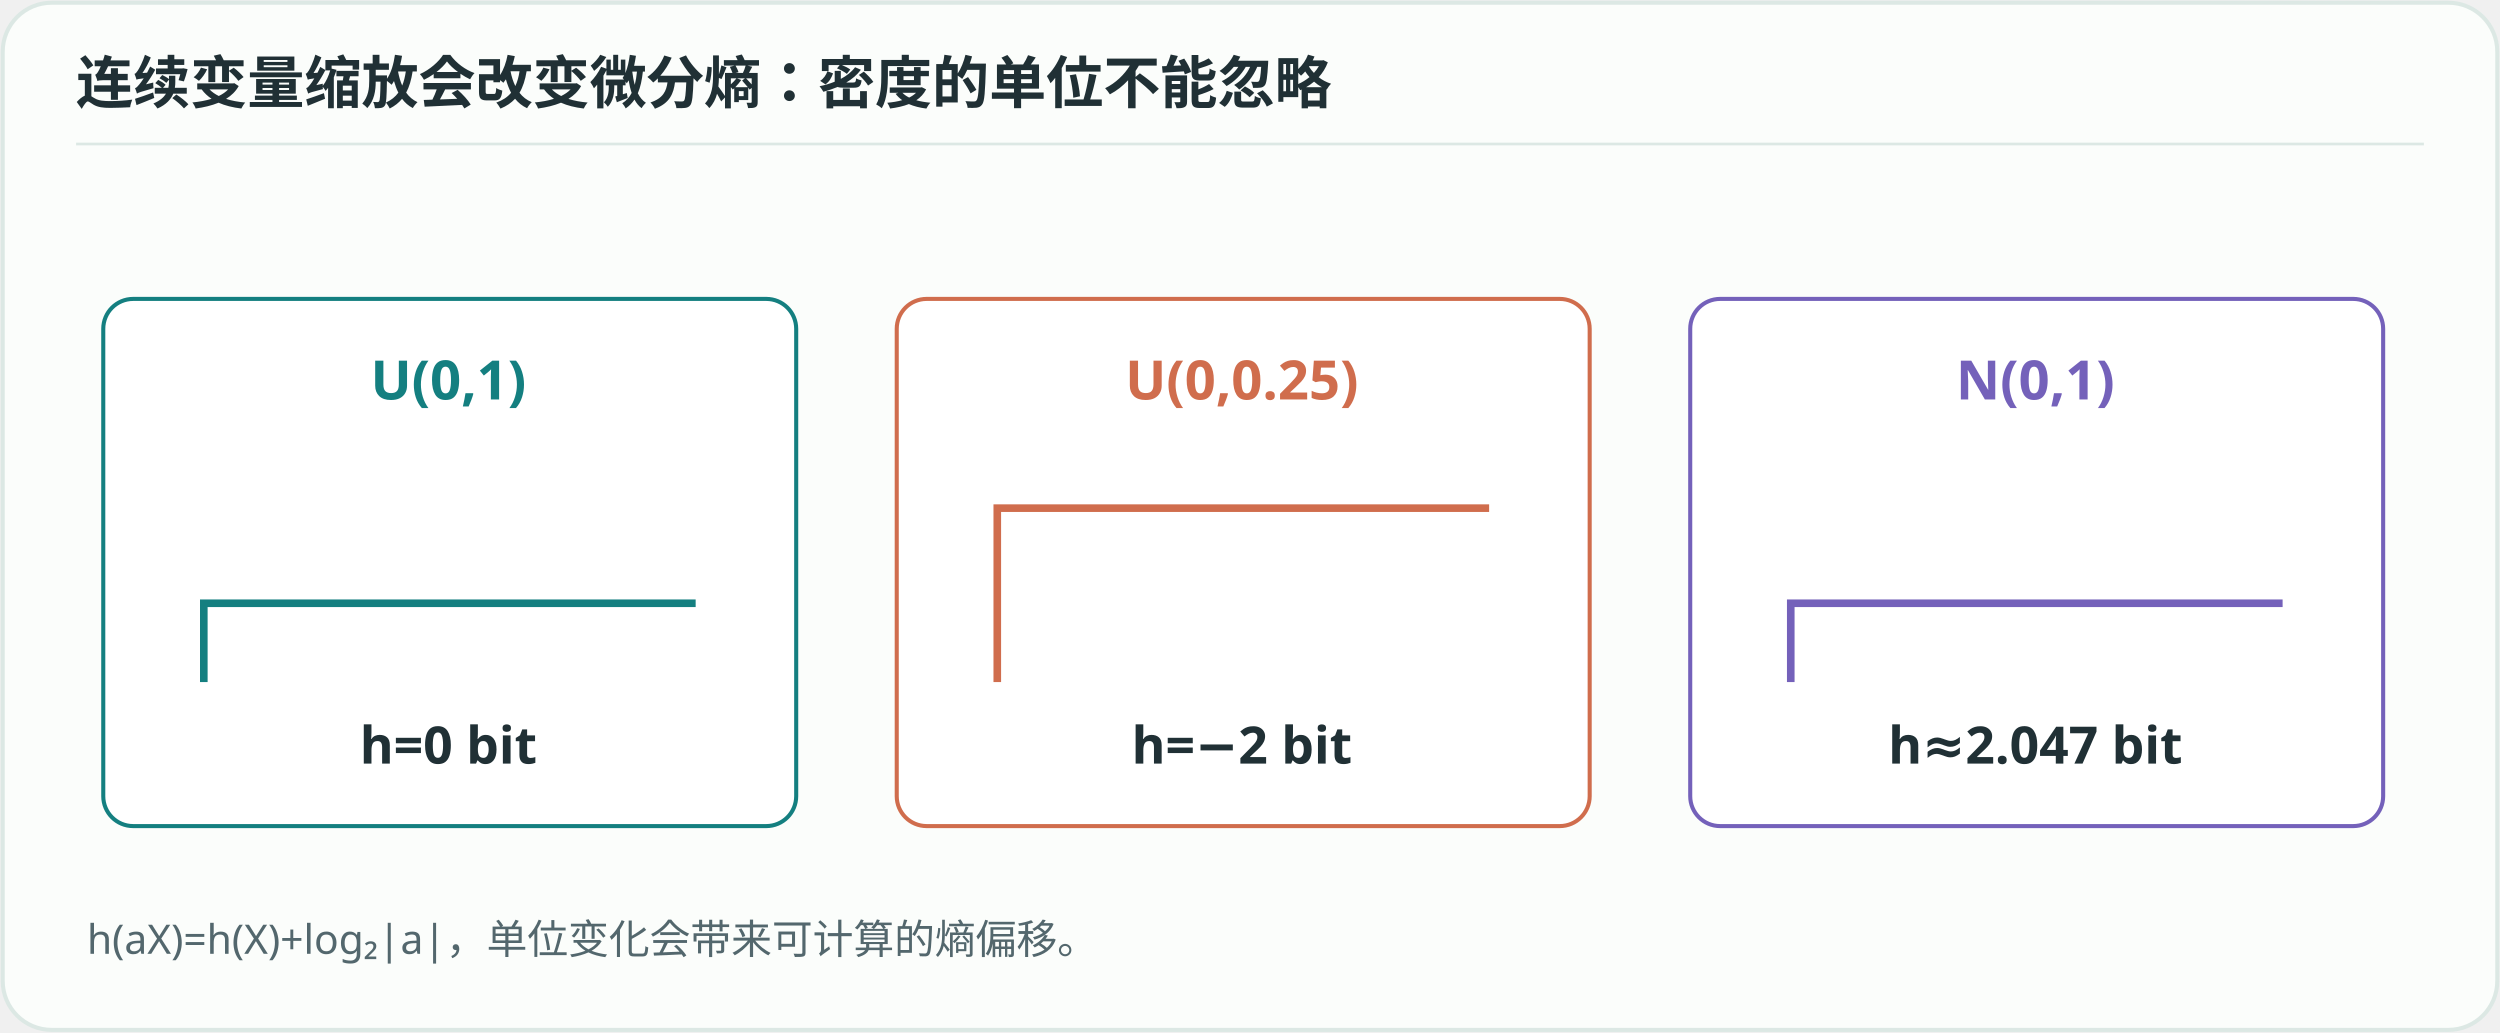
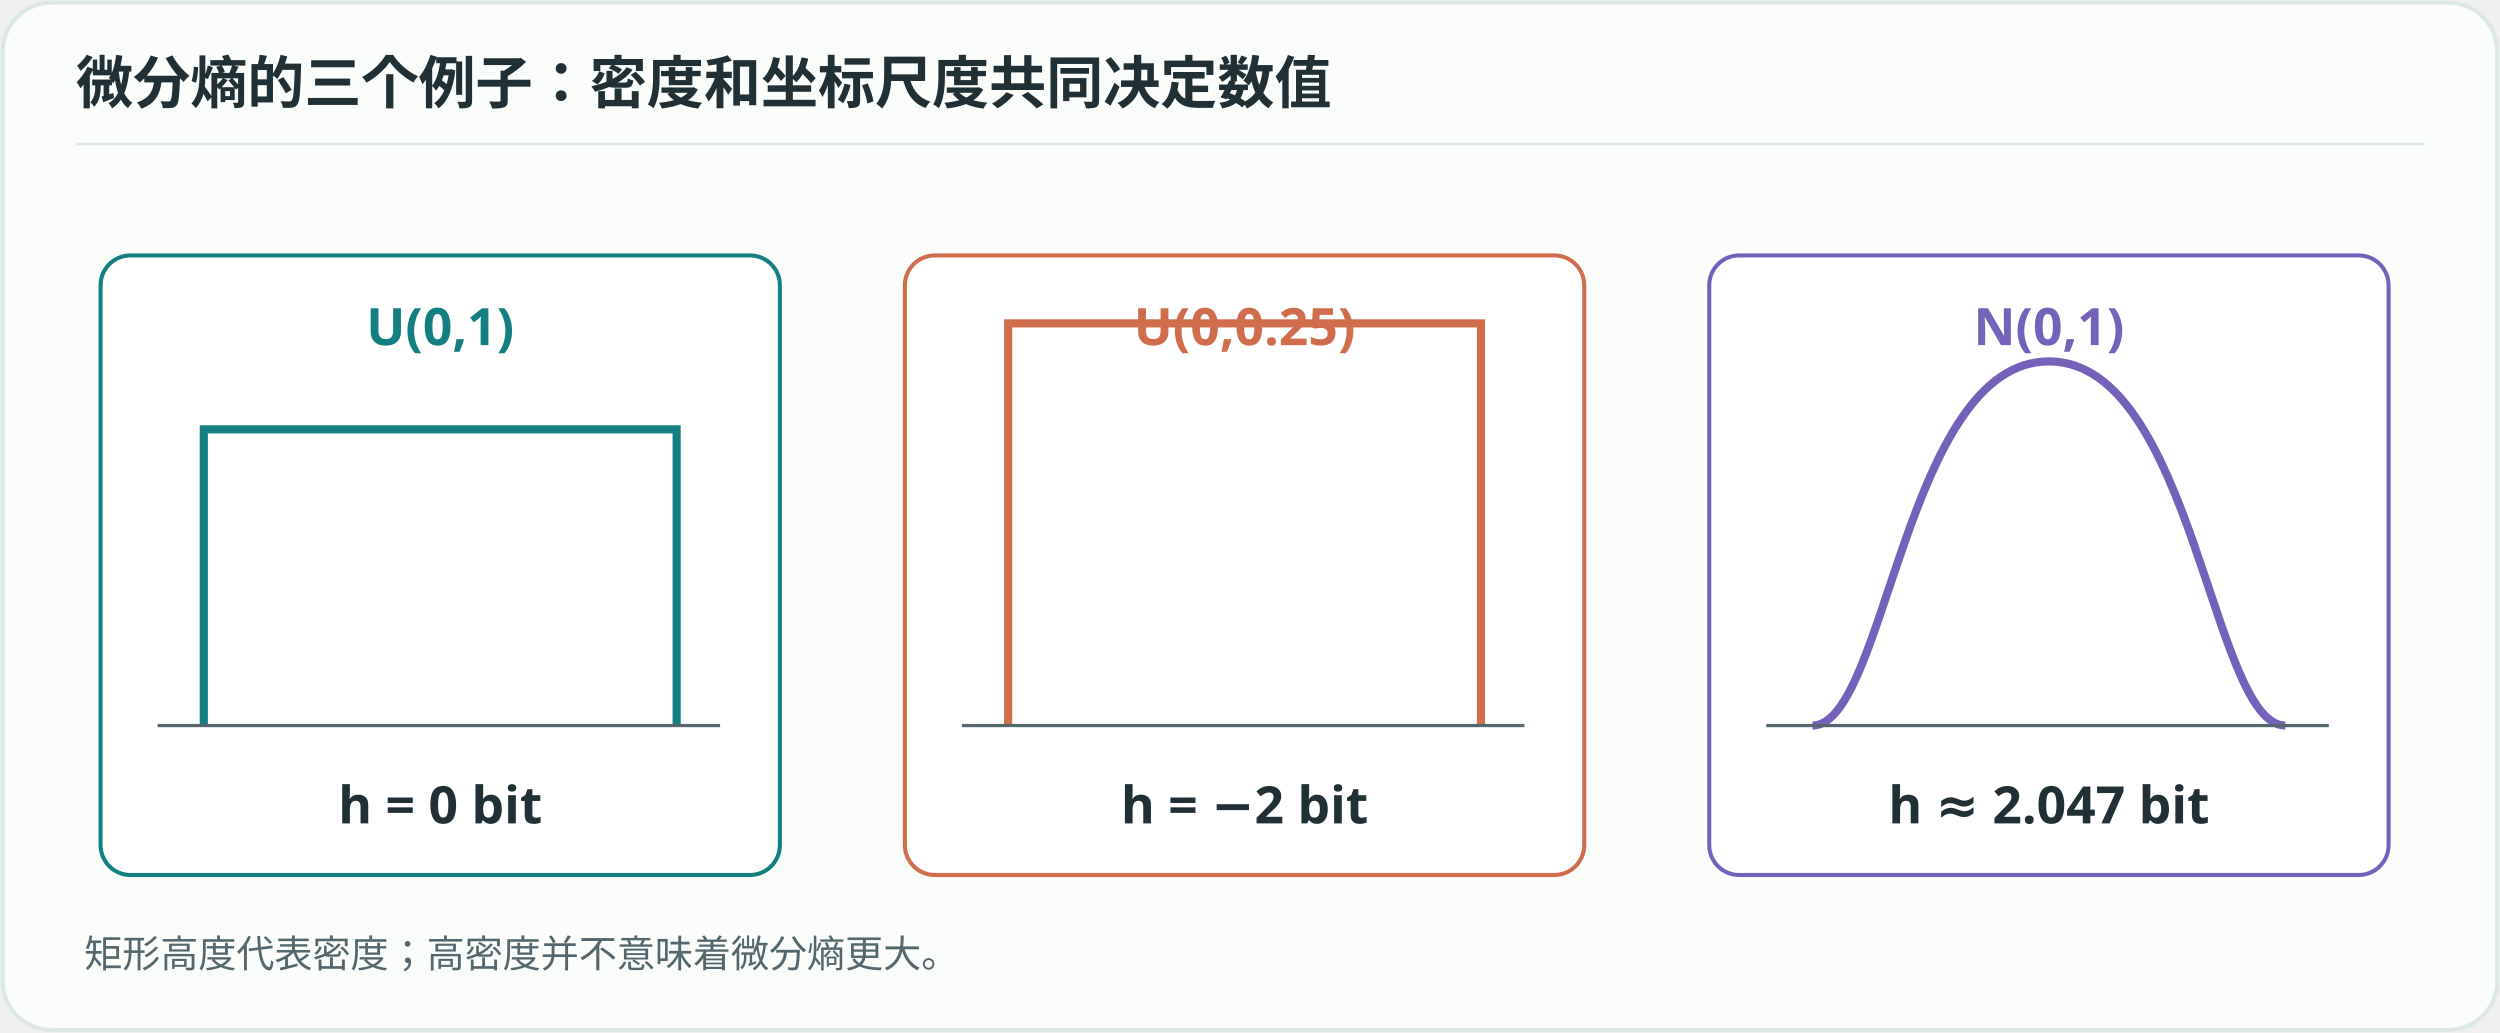
<svg xmlns="http://www.w3.org/2000/svg" role="img" aria-labelledby="diff20a-title diff20a-desc" viewBox="0 0 920 380">
  <rect x="1" y="1" width="918" height="378" rx="18" fill="#fbfdfb" stroke="#dce8e4" stroke-width="1.5" />
-   <text x="28" y="38" font-family="system-ui,'PingFang SC',sans-serif" font-size="21" font-weight="750" text-anchor="start" fill="#203035">连续变量缩放会改变微分熵：密度的单位不能忽略</text>
+   <text x="28" y="38" font-family="system-ui,'PingFang SC',sans-serif" font-size="21" font-weight="750" text-anchor="start" fill="#203035">微分熵的三个例子：密度和坐标尺度共同决定数值</text>
  <path d="M28 53H892" fill="none" stroke="#dce8e4" stroke-width="1" />
-   <rect x="38" y="110" width="255" height="194" rx="11" fill="white" stroke="#147f80" stroke-width="1.5" />
-   <text x="165" y="147" font-family="system-ui,'PingFang SC',sans-serif" font-size="20" font-weight="750" text-anchor="middle" fill="#147f80">U(0,1)</text>
-   <path d="M75 251V222H256" fill="none" stroke="#147f80" stroke-width="2.8" />
-   <text x="165" y="281" font-family="system-ui,'PingFang SC',sans-serif" font-size="19" font-weight="750" text-anchor="middle" fill="#203035">h=0 bit</text>
-   <rect x="330" y="110" width="255" height="194" rx="11" fill="white" stroke="#d06d4d" stroke-width="1.5" />
-   <text x="457" y="147" font-family="system-ui,'PingFang SC',sans-serif" font-size="20" font-weight="750" text-anchor="middle" fill="#d06d4d">U(0,0.25)</text>
-   <path d="M367 251V187H548" fill="none" stroke="#d06d4d" stroke-width="2.8" />
-   <text x="457" y="281" font-family="system-ui,'PingFang SC',sans-serif" font-size="19" font-weight="750" text-anchor="middle" fill="#203035">h=−2 bit</text>
-   <rect x="622" y="110" width="255" height="194" rx="11" fill="white" stroke="#7461ba" stroke-width="1.5" />
-   <text x="749" y="147" font-family="system-ui,'PingFang SC',sans-serif" font-size="20" font-weight="750" text-anchor="middle" fill="#7461ba">N(0,1)</text>
-   <path d="M659 251V222H840" fill="none" stroke="#7461ba" stroke-width="2.8" />
-   <text x="749" y="281" font-family="system-ui,'PingFang SC',sans-serif" font-size="19" font-weight="750" text-anchor="middle" fill="#203035">h≈2.047 bit</text>
-   <text x="32" y="351" font-family="system-ui,'PingFang SC',sans-serif" font-size="15" font-weight="500" text-anchor="start" fill="#53676d">h(aX)=h(X)+log₂|a|，单位变化会带来可计算的熵偏移。</text>
+   <rect x="37" y="94" width="250" height="228" rx="11" fill="white" stroke="#147f80" stroke-width="1.5" />
+   <rect x="333" y="94" width="250" height="228" rx="11" fill="white" stroke="#d06d4d" stroke-width="1.5" />
+   <rect x="629" y="94" width="250" height="228" rx="11" fill="white" stroke="#7461ba" stroke-width="1.5" />
+   <path d="M75 267V158H249V267" fill="none" stroke="#147f80" stroke-width="3" />
+   <path d="M371 267V119H545V267" fill="none" stroke="#d06d4d" stroke-width="3" />
+   <path d="M667 267C694 267 701 133 754 133C807 133 814 267 841 267" fill="none" stroke="#7461ba" stroke-width="3" />
+   <path d="M58 267H265M354 267H561M650 267H857" fill="none" stroke="#53676d" stroke-width="1.2" />
+   <text x="162" y="127" font-family="system-ui,'PingFang SC',sans-serif" font-size="19" font-weight="750" text-anchor="middle" fill="#147f80">U(0,1)</text>
+   <text x="458" y="127" font-family="system-ui,'PingFang SC',sans-serif" font-size="19" font-weight="750" text-anchor="middle" fill="#d06d4d">U(0,0.25)</text>
+   <text x="754" y="127" font-family="system-ui,'PingFang SC',sans-serif" font-size="19" font-weight="750" text-anchor="middle" fill="#7461ba">N(0,1)</text>
+   <text x="162" y="303" font-family="system-ui,'PingFang SC',sans-serif" font-size="19" font-weight="750" text-anchor="middle" fill="#203035">h = 0 bit</text>
+   <text x="458" y="303" font-family="system-ui,'PingFang SC',sans-serif" font-size="19" font-weight="750" text-anchor="middle" fill="#203035">h = −2 bit</text>
+   <text x="754" y="303" font-family="system-ui,'PingFang SC',sans-serif" font-size="19" font-weight="750" text-anchor="middle" fill="#203035">h ≈ 2.047 bit</text>
+   <text x="31" y="356" font-family="system-ui,'PingFang SC',sans-serif" font-size="14" font-weight="500" text-anchor="start" fill="#53676d">矩形高度代表密度；高密度并不意味着微分熵更大。</text>
</svg>
